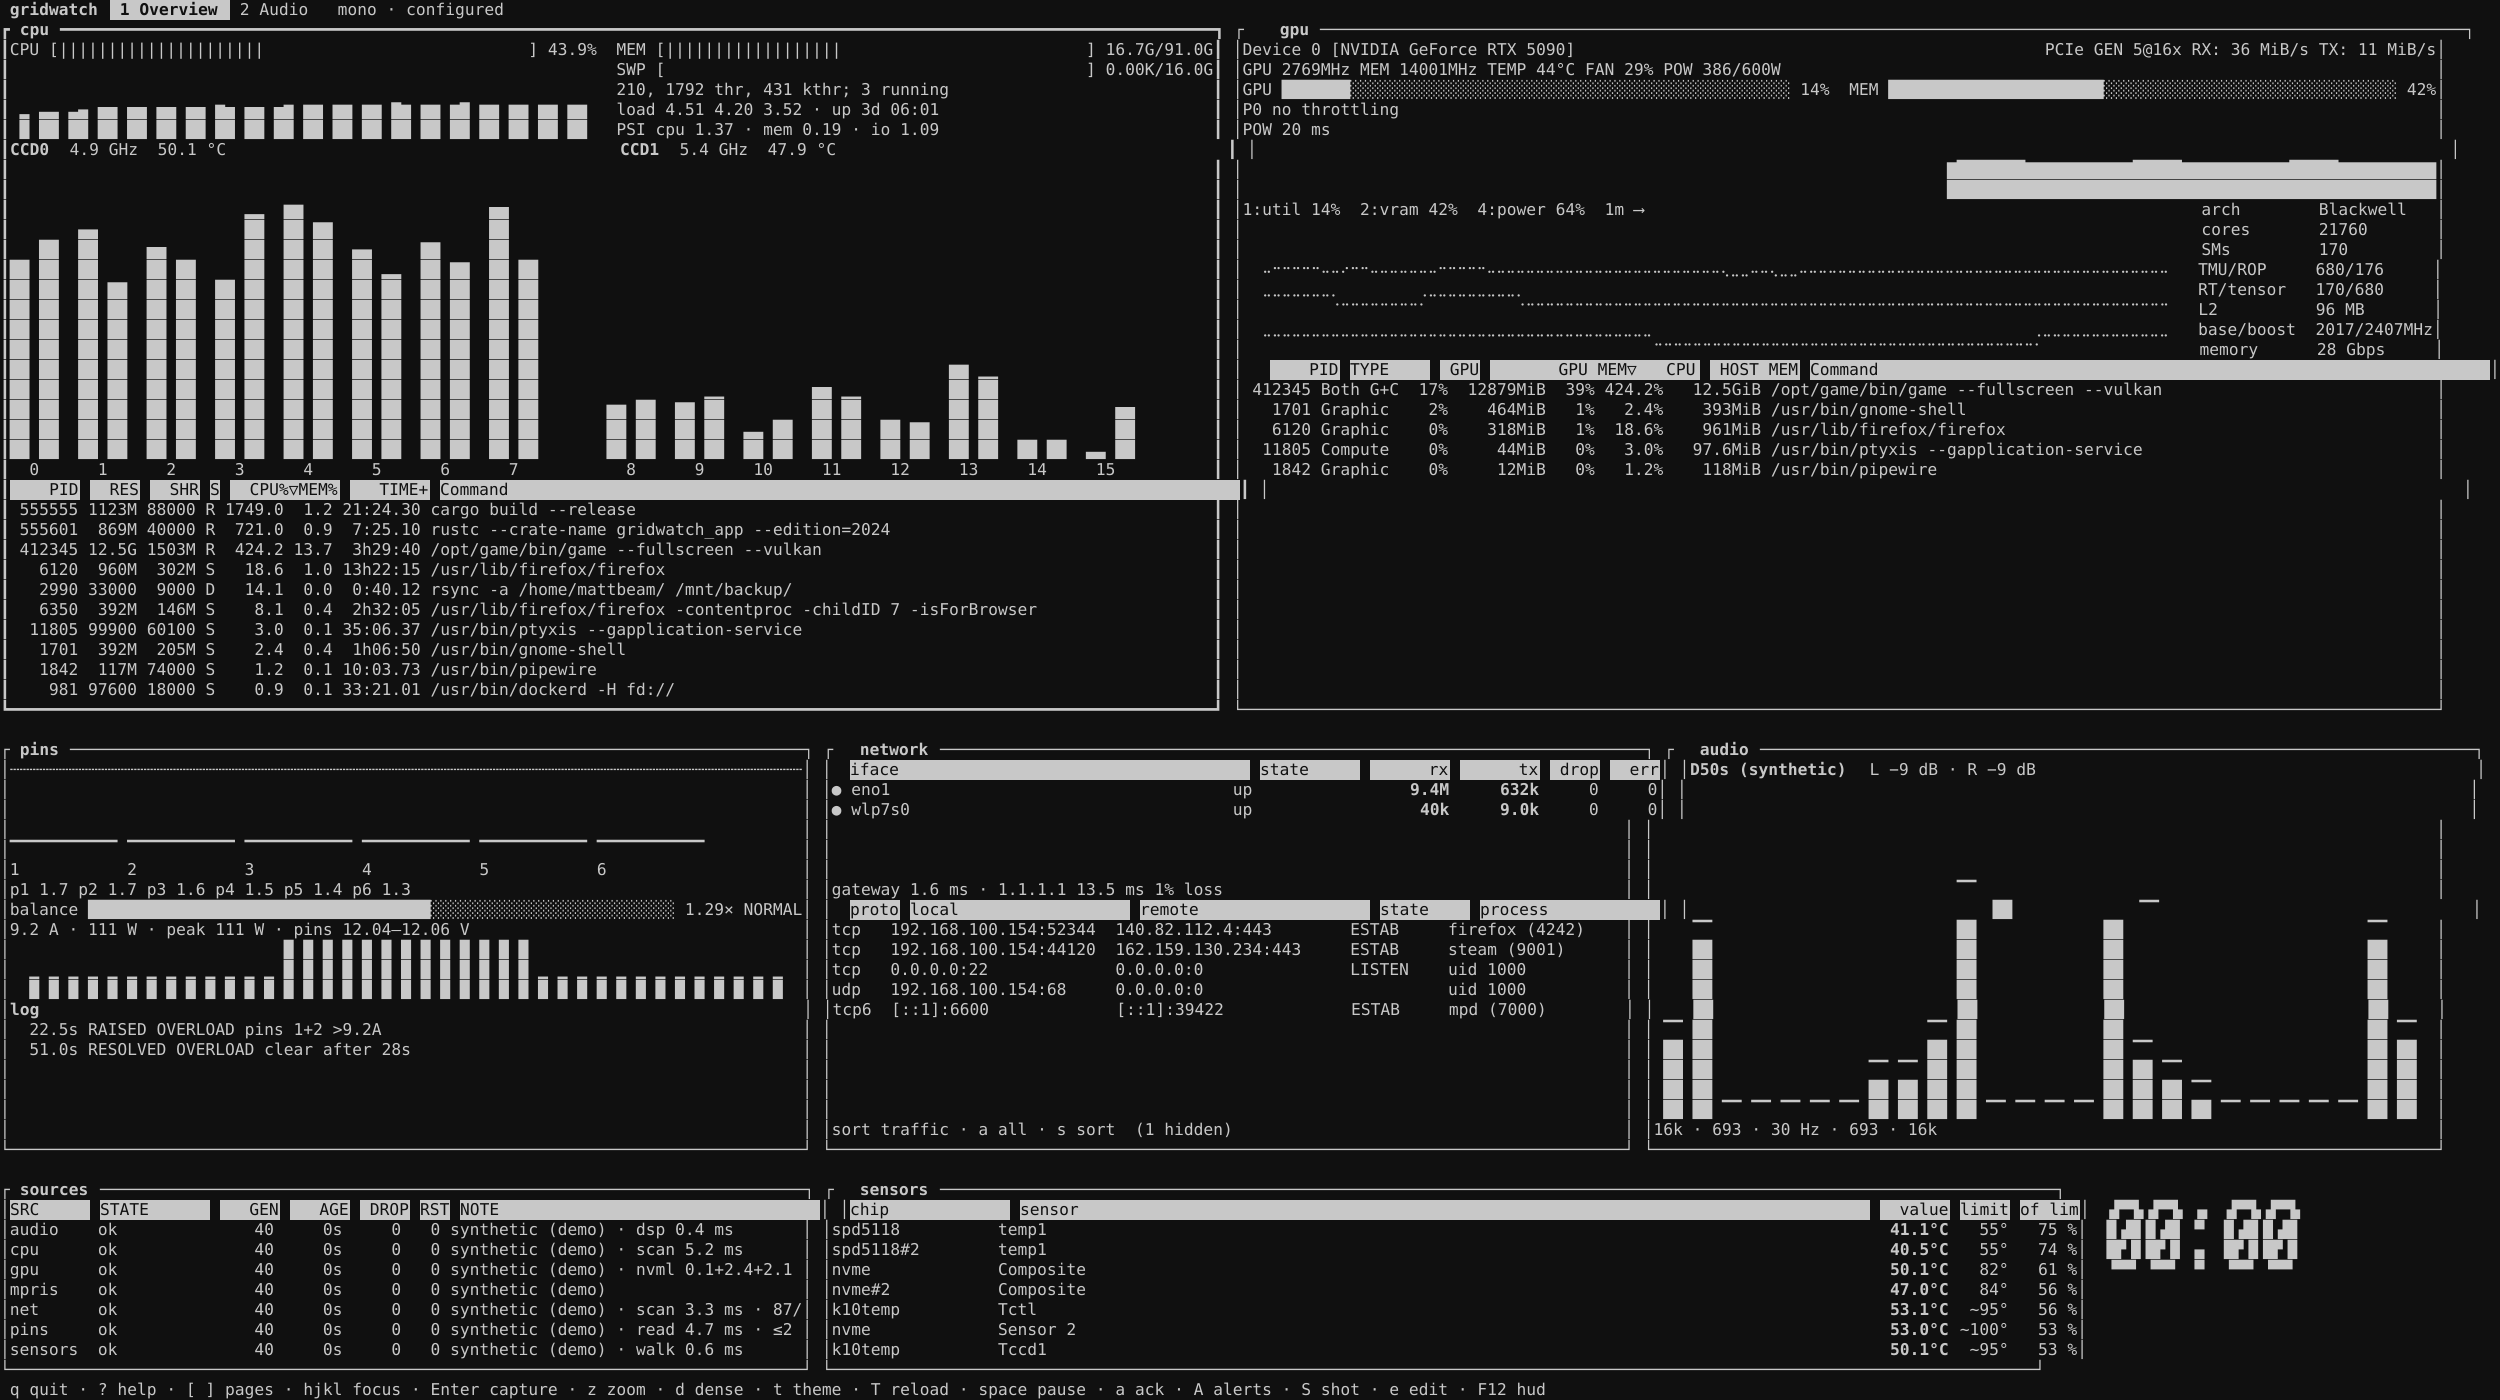
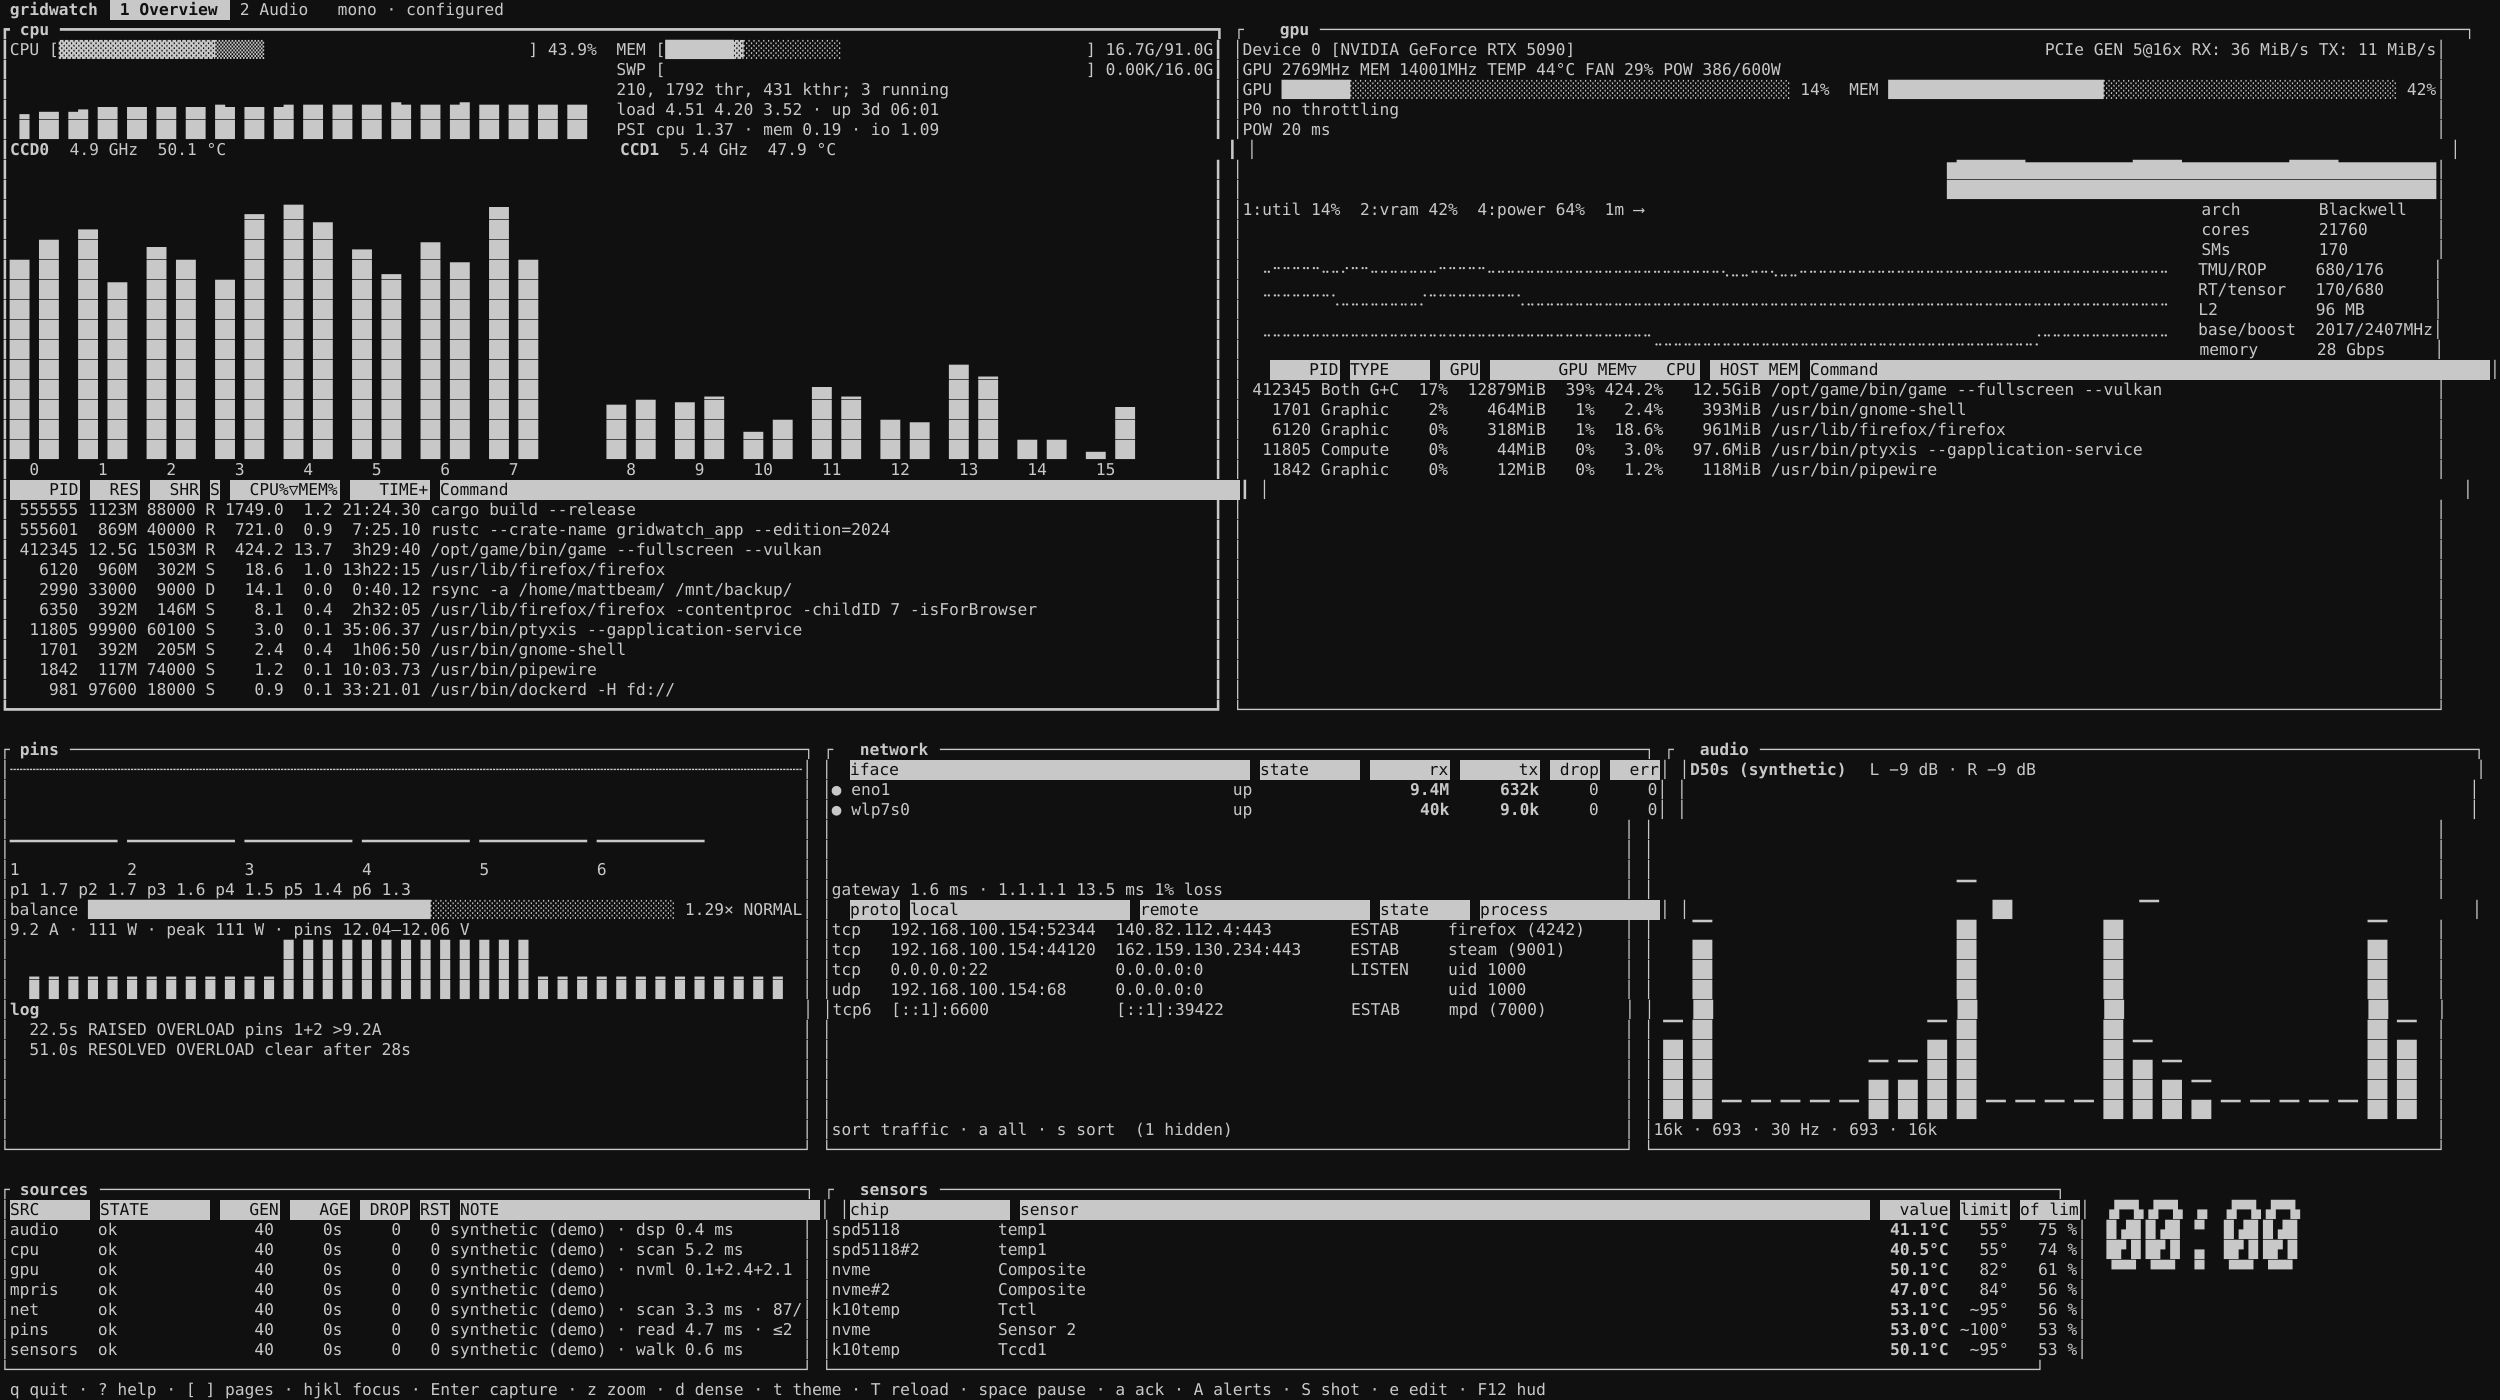
<svg xmlns="http://www.w3.org/2000/svg" width="2000" height="1120" viewBox="0 0 2000 1120" font-family="DejaVu Sans Mono, Menlo, Consolas, monospace" font-size="13">
  <rect width="2000" height="1120" fill="#101010" />
  <rect x="88" y="0" width="96" height="16" fill="#c8c8c8" />
  <rect x="1016" y="288" width="56" height="16" fill="#c8c8c8" />
  <rect x="1080" y="288" width="64" height="16" fill="#c8c8c8" />
  <rect x="1152" y="288" width="32" height="16" fill="#c8c8c8" />
  <rect x="1192" y="288" width="168" height="16" fill="#c8c8c8" />
  <rect x="1368" y="288" width="72" height="16" fill="#c8c8c8" />
  <rect x="1448" y="288" width="544" height="16" fill="#c8c8c8" />
  <rect x="8" y="384" width="56" height="16" fill="#c8c8c8" />
  <rect x="72" y="384" width="40" height="16" fill="#c8c8c8" />
  <rect x="120" y="384" width="40" height="16" fill="#c8c8c8" />
  <rect x="168" y="384" width="8" height="16" fill="#c8c8c8" />
  <rect x="184" y="384" width="88" height="16" fill="#c8c8c8" />
  <rect x="280" y="384" width="64" height="16" fill="#c8c8c8" />
  <rect x="352" y="384" width="640" height="16" fill="#c8c8c8" />
  <rect x="680" y="608" width="320" height="16" fill="#c8c8c8" />
  <rect x="1008" y="608" width="80" height="16" fill="#c8c8c8" />
  <rect x="1096" y="608" width="64" height="16" fill="#c8c8c8" />
  <rect x="1168" y="608" width="64" height="16" fill="#c8c8c8" />
  <rect x="1240" y="608" width="40" height="16" fill="#c8c8c8" />
  <rect x="1288" y="608" width="40" height="16" fill="#c8c8c8" />
  <rect x="680" y="720" width="40" height="16" fill="#c8c8c8" />
  <rect x="728" y="720" width="176" height="16" fill="#c8c8c8" />
  <rect x="912" y="720" width="184" height="16" fill="#c8c8c8" />
  <rect x="1104" y="720" width="72" height="16" fill="#c8c8c8" />
  <rect x="1184" y="720" width="144" height="16" fill="#c8c8c8" />
  <rect x="8" y="960" width="64" height="16" fill="#c8c8c8" />
  <rect x="80" y="960" width="88" height="16" fill="#c8c8c8" />
  <rect x="176" y="960" width="48" height="16" fill="#c8c8c8" />
  <rect x="232" y="960" width="48" height="16" fill="#c8c8c8" />
  <rect x="288" y="960" width="40" height="16" fill="#c8c8c8" />
  <rect x="336" y="960" width="24" height="16" fill="#c8c8c8" />
  <rect x="368" y="960" width="288" height="16" fill="#c8c8c8" />
  <rect x="680" y="960" width="128" height="16" fill="#c8c8c8" />
  <rect x="816" y="960" width="680" height="16" fill="#c8c8c8" />
  <rect x="1504" y="960" width="56" height="16" fill="#c8c8c8" />
  <rect x="1568" y="960" width="40" height="16" fill="#c8c8c8" />
  <rect x="1616" y="960" width="48" height="16" fill="#c8c8c8" />
  <text x="0" y="12" fill="#c8c8c8" font-weight="bold" textLength="88" lengthAdjust="spacingAndGlyphs" xml:space="preserve"> gridwatch </text>
  <text x="88" y="12" fill="#101010" font-weight="bold" textLength="96" lengthAdjust="spacingAndGlyphs" xml:space="preserve"> 1 Overview </text>
  <text x="184" y="12" fill="#c8c8c8" textLength="1816" lengthAdjust="spacingAndGlyphs" xml:space="preserve"> 2 Audio   mono · configured                                                                                                                                                                                                       </text>
  <text x="0" y="28" fill="#c8c8c8" textLength="8" lengthAdjust="spacingAndGlyphs" xml:space="preserve">┏</text>
  <text x="8" y="28" fill="#c8c8c8" font-weight="bold" textLength="40" lengthAdjust="spacingAndGlyphs" xml:space="preserve"> cpu </text>
  <text x="48" y="28" fill="#c8c8c8" textLength="968" lengthAdjust="spacingAndGlyphs" xml:space="preserve">━━━━━━━━━━━━━━━━━━━━━━━━━━━━━━━━━━━━━━━━━━━━━━━━━━━━━━━━━━━━━━━━━━━━━━━━━━━━━━━━━━━━━━━━━━━━━━━━━━━━━━━━━━━━━━━━━━━━━━┓ ┌</text>
  <text x="1016" y="28" fill="#c8c8c8" font-weight="bold" textLength="40" lengthAdjust="spacingAndGlyphs" xml:space="preserve"> gpu </text>
  <text x="1056" y="28" fill="#c8c8c8" textLength="944" lengthAdjust="spacingAndGlyphs" xml:space="preserve">─────────────────────────────────────────────────────────────────────────────────────────────────────────────────────┐</text>
-   <text x="0" y="44" fill="#c8c8c8" textLength="2000" lengthAdjust="spacingAndGlyphs" xml:space="preserve">┃CPU [|||||||||||||||||||||                           ] 43.9%  MEM [||||||||||||||||||                         ] 16.7G/91.0G┃ │Device 0 [NVIDIA GeForce RTX 5090]                                                PCIe GEN 5@16x RX: 36 MiB/s TX: 11 MiB/s│</text>
+   <text x="0" y="44" fill="#c8c8c8" textLength="2000" lengthAdjust="spacingAndGlyphs" xml:space="preserve">┃CPU [▓▓▓▓▓▓▓▓▓▓▓▓▓▓▓▓▒▒▒▒▒                           ] 43.9%  MEM [███████▓░░░░░░░░░░                         ] 16.7G/91.0G┃ │Device 0 [NVIDIA GeForce RTX 5090]                                                PCIe GEN 5@16x RX: 36 MiB/s TX: 11 MiB/s│</text>
  <text x="0" y="60" fill="#c8c8c8" textLength="2000" lengthAdjust="spacingAndGlyphs" xml:space="preserve">┃                                                              SWP [                                           ] 0.00K/16.0G┃ │GPU 2769MHz MEM 14001MHz TEMP 44°C FAN 29% POW 386/600W                                                                   │</text>
  <text x="0" y="76" fill="#c8c8c8" textLength="2000" lengthAdjust="spacingAndGlyphs" xml:space="preserve">┃                                                              210, 1792 thr, 431 kthr; 3 running                           ┃ │GPU ███████░░░░░░░░░░░░░░░░░░░░░░░░░░░░░░░░░░░░░░░░░░░░░ 14%  MEM ██████████████████████░░░░░░░░░░░░░░░░░░░░░░░░░░░░░░ 42%│</text>
  <text x="0" y="92" fill="#c8c8c8" textLength="2000" lengthAdjust="spacingAndGlyphs" xml:space="preserve">┃ ▂ ▃▃ ▃▄ ▅▅ ▅▅ ▅▅ ▅▅ ▆▅ ▅▅ ▅▆ ▆▆ ▆▆ ▆▆ ▇▆ ▆▆ ▆▇ ▆▆ ▆▆ ▆▆ ▆▆   load 4.51 4.20 3.52 · up 3d 06:01                            ┃ │P0 no throttling                                                                                                          │</text>
  <text x="0" y="108" fill="#c8c8c8" textLength="2000" lengthAdjust="spacingAndGlyphs" xml:space="preserve">┃ █ ██ ██ ██ ██ ██ ██ ██ ██ ██ ██ ██ ██ ██ ██ ██ ██ ██ ██ ██   PSI cpu 1.37 · mem 0.19 · io 1.09                            ┃ │POW 20 ms                                                                                                                 │</text>
  <text x="0" y="124" fill="#c8c8c8" textLength="8" lengthAdjust="spacingAndGlyphs" xml:space="preserve">┃</text>
  <text x="8" y="124" fill="#c8c8c8" font-weight="bold" textLength="32" lengthAdjust="spacingAndGlyphs" xml:space="preserve">CCD0</text>
  <text x="40" y="124" fill="#c8c8c8" textLength="456" lengthAdjust="spacingAndGlyphs" xml:space="preserve">  4.9 GHz  50.1 °C                                       </text>
  <text x="496" y="124" fill="#c8c8c8" font-weight="bold" textLength="32" lengthAdjust="spacingAndGlyphs" xml:space="preserve">CCD1</text>
  <text x="528" y="124" fill="#c8c8c8" textLength="1472" lengthAdjust="spacingAndGlyphs" xml:space="preserve">  5.4 GHz  47.9 °C                                        ┃ │                                                                                                                          │</text>
  <text x="0" y="140" fill="#c8c8c8" textLength="2000" lengthAdjust="spacingAndGlyphs" xml:space="preserve">┃                                                                                                                           ┃ │                                                                        ▇███████▇▇▇▇▇▇▇▇▇▇▇█████▇▇▇▇▇▇▇▇▇▇▇█████▇▇▇▇▇▇▇▇▇▇│</text>
  <text x="0" y="156" fill="#c8c8c8" textLength="2000" lengthAdjust="spacingAndGlyphs" xml:space="preserve">┃                                                                                                                           ┃ │                                                                        ██████████████████████████████████████████████████│</text>
  <text x="0" y="172" fill="#c8c8c8" textLength="2000" lengthAdjust="spacingAndGlyphs" xml:space="preserve">┃                        ▂▂  ▆▆                   ▅▅                                                                        ┃ │1:util 14%  2:vram 42%  4:power 64%  1m ⟶                                                         arch        Blackwell   │</text>
  <text x="0" y="188" fill="#c8c8c8" textLength="2000" lengthAdjust="spacingAndGlyphs" xml:space="preserve">┃       ▄▄               ██  ██ ▇▇                ██                                                                        ┃ │                                                                                                  cores       21760       │</text>
  <text x="0" y="204" fill="#c8c8c8" textLength="2000" lengthAdjust="spacingAndGlyphs" xml:space="preserve">┃   ██  ██     ▅▅        ██  ██ ██  ▄▄     ▇▇     ██                                                                        ┃ │                                                                                                  SMs         170         │</text>
  <text x="0" y="220" fill="#c8c8c8" textLength="2000" lengthAdjust="spacingAndGlyphs" xml:space="preserve">┃██ ██  ██     ██ ██     ██  ██ ██  ██ ▂▂  ██ ▇▇  ██ ██                                                                     ┃ │  ⠤⠒⠒⠒⠒⠒⠤⠤⠔⠒⠒⠤⠤⠤⠤⠤⠤⠤⠒⠒⠒⠒⠒⠤⠤⠤⠤⠤⠤⠤⠤⠤⠤⠤⠤⠤⠤⠤⠤⠤⠤⠤⠤⠤⠤⠤⠤⢄⣀⣀⠤⠤⢄⣀⣀⠤⠤⠤⠤⠤⠤⠤⠤⠤⠤⠤⠤⠤⠤⠤⠤⠤⠤⠤⠤⠤⠤⠤⠤⠤⠤⠤⠤⠤⠤⠤⠤⠤⠤⠤⠤⠤⠤   TMU/ROP     680/176     │</text>
  <text x="0" y="236" fill="#c8c8c8" textLength="2000" lengthAdjust="spacingAndGlyphs" xml:space="preserve">┃██ ██  ██ ▇▇  ██ ██  ██ ██  ██ ██  ██ ██  ██ ██  ██ ██                                                                     ┃ │  ⣀⣀⣀⣀⣀⣀⣀⡀        ⢀⣀⣀⣀⣀⣀⣀⣀⣀⣀⡀                                                                     RT/tensor   170/680     │</text>
  <text x="0" y="252" fill="#c8c8c8" textLength="2000" lengthAdjust="spacingAndGlyphs" xml:space="preserve">┃██ ██  ██ ██  ██ ██  ██ ██  ██ ██  ██ ██  ██ ██  ██ ██                                                                     ┃ │         ⠈⠉⠉⠉⠉⠉⠉⠉⠉⠁         ⠈⠉⠉⠉⠉⠉⠉⠉⠉⠉⠉⠉⠉⠉⠉⠉⠉⠉⠉⠉⠉⠉⠉⠉⠉⠉⠉⠉⠉⠉⠉⠉⠉⠉⠉⠉⠉⠉⠉⠉⠉⠉⠉⠉⠉⠉⠉⠉⠉⠉⠉⠉⠉⠉⠉⠉⠉⠉⠉⠉⠉⠉⠉⠉⠉⠉⠉   L2          96 MB       │</text>
  <text x="0" y="268" fill="#c8c8c8" textLength="2000" lengthAdjust="spacingAndGlyphs" xml:space="preserve">┃██ ██  ██ ██  ██ ██  ██ ██  ██ ██  ██ ██  ██ ██  ██ ██                                                                     ┃ │  ⣀⣀⣀⣀⣀⣀⣀⣀⣀⣀⣀⣀⣀⣀⣀⣀⣀⣀⣀⣀⣀⣀⣀⣀⣀⣀⣀⣀⣀⣀⣀⣀⣀⣀⣀⣀⣀⣀⣀⣀                                       ⢀⣀⣀⣀⣀⣀⣀⣀⣀⣀⣀⣀⣀⣀   base/boost  2017/2407MHz│</text>
  <text x="0" y="284" fill="#c8c8c8" textLength="2000" lengthAdjust="spacingAndGlyphs" xml:space="preserve">┃██ ██  ██ ██  ██ ██  ██ ██  ██ ██  ██ ██  ██ ██  ██ ██                                                                     ┃ │                                          ⠉⠉⠉⠉⠉⠉⠉⠉⠉⠉⠉⠉⠉⠉⠉⠉⠉⠉⠉⠉⠉⠉⠉⠉⠉⠉⠉⠉⠉⠉⠉⠉⠉⠉⠉⠉⠉⠉⠉⠁                memory      28 Gbps     │</text>
  <text x="0" y="300" fill="#c8c8c8" textLength="1016" lengthAdjust="spacingAndGlyphs" xml:space="preserve">┃██ ██  ██ ██  ██ ██  ██ ██  ██ ██  ██ ██  ██ ██  ██ ██                                          ▆▆ ▁▁                      ┃ │</text>
  <text x="1016" y="300" fill="#101010" textLength="56" lengthAdjust="spacingAndGlyphs" xml:space="preserve">    PID</text>
  <text x="1080" y="300" fill="#101010" textLength="64" lengthAdjust="spacingAndGlyphs" xml:space="preserve">TYPE    </text>
  <text x="1152" y="300" fill="#101010" textLength="32" lengthAdjust="spacingAndGlyphs" xml:space="preserve"> GPU</text>
  <text x="1192" y="300" fill="#101010" textLength="168" lengthAdjust="spacingAndGlyphs" xml:space="preserve">       GPU MEM▽   CPU</text>
  <text x="1368" y="300" fill="#101010" textLength="72" lengthAdjust="spacingAndGlyphs" xml:space="preserve"> HOST MEM</text>
  <text x="1448" y="300" fill="#101010" textLength="544" lengthAdjust="spacingAndGlyphs" xml:space="preserve">Command                                                             </text>
  <text x="1992" y="300" fill="#c8c8c8" textLength="8" lengthAdjust="spacingAndGlyphs" xml:space="preserve">│</text>
  <text x="0" y="316" fill="#c8c8c8" textLength="2000" lengthAdjust="spacingAndGlyphs" xml:space="preserve">┃██ ██  ██ ██  ██ ██  ██ ██  ██ ██  ██ ██  ██ ██  ██ ██                 ▁▁         ▅▅ ▁▁         ██ ██                      ┃ │ 412345 Both G+C  17%  12879MiB  39% 424.2%   12.5GiB /opt/game/bin/game --fullscreen --vulkan                            │</text>
  <text x="0" y="332" fill="#c8c8c8" textLength="2000" lengthAdjust="spacingAndGlyphs" xml:space="preserve">┃██ ██  ██ ██  ██ ██  ██ ██  ██ ██  ██ ██  ██ ██  ██ ██       ▆▆ ██  ▇▇ ██         ██ ██         ██ ██            ▅▅        ┃ │   1701 Graphic    2%    464MiB   1%   2.4%    393MiB /usr/bin/gnome-shell                                                │</text>
  <text x="0" y="348" fill="#c8c8c8" textLength="2000" lengthAdjust="spacingAndGlyphs" xml:space="preserve">┃██ ██  ██ ██  ██ ██  ██ ██  ██ ██  ██ ██  ██ ██  ██ ██       ██ ██  ██ ██  ▃▃ ██  ██ ██  ██ ▇▇  ██ ██            ██        ┃ │   6120 Graphic    0%    318MiB   1%  18.6%    961MiB /usr/lib/firefox/firefox                                            │</text>
  <text x="0" y="364" fill="#c8c8c8" textLength="2000" lengthAdjust="spacingAndGlyphs" xml:space="preserve">┃██ ██  ██ ██  ██ ██  ██ ██  ██ ██  ██ ██  ██ ██  ██ ██       ██ ██  ██ ██  ██ ██  ██ ██  ██ ██  ██ ██  ██ ██  ▃▃ ██        ┃ │  11805 Compute    0%     44MiB   0%   3.0%   97.6MiB /usr/bin/ptyxis --gapplication-service                              │</text>
  <text x="0" y="380" fill="#c8c8c8" textLength="2000" lengthAdjust="spacingAndGlyphs" xml:space="preserve">┃  0      1      2      3      4      5      6      7           8      9     10     11     12     13     14     15          ┃ │   1842 Graphic    0%     12MiB   0%   1.2%    118MiB /usr/bin/pipewire                                                   │</text>
  <text x="0" y="396" fill="#c8c8c8" textLength="8" lengthAdjust="spacingAndGlyphs" xml:space="preserve">┃</text>
  <text x="8" y="396" fill="#101010" textLength="56" lengthAdjust="spacingAndGlyphs" xml:space="preserve">    PID</text>
  <text x="72" y="396" fill="#101010" textLength="40" lengthAdjust="spacingAndGlyphs" xml:space="preserve">  RES</text>
  <text x="120" y="396" fill="#101010" textLength="40" lengthAdjust="spacingAndGlyphs" xml:space="preserve">  SHR</text>
  <text x="168" y="396" fill="#101010" textLength="8" lengthAdjust="spacingAndGlyphs" xml:space="preserve">S</text>
  <text x="184" y="396" fill="#101010" textLength="88" lengthAdjust="spacingAndGlyphs" xml:space="preserve">  CPU%▽MEM%</text>
  <text x="280" y="396" fill="#101010" textLength="64" lengthAdjust="spacingAndGlyphs" xml:space="preserve">   TIME+</text>
  <text x="352" y="396" fill="#101010" textLength="640" lengthAdjust="spacingAndGlyphs" xml:space="preserve">Command                                                                         </text>
  <text x="992" y="396" fill="#c8c8c8" textLength="1008" lengthAdjust="spacingAndGlyphs" xml:space="preserve">┃ │                                                                                                                          │</text>
  <text x="0" y="412" fill="#c8c8c8" textLength="2000" lengthAdjust="spacingAndGlyphs" xml:space="preserve">┃ 555555 1123M 88000 R 1749.0  1.2 21:24.30 cargo build --release                                                           ┃ │                                                                                                                          │</text>
  <text x="0" y="428" fill="#c8c8c8" textLength="2000" lengthAdjust="spacingAndGlyphs" xml:space="preserve">┃ 555601  869M 40000 R  721.0  0.9  7:25.10 rustc --crate-name gridwatch_app --edition=2024                                 ┃ │                                                                                                                          │</text>
  <text x="0" y="444" fill="#c8c8c8" textLength="2000" lengthAdjust="spacingAndGlyphs" xml:space="preserve">┃ 412345 12.5G 1503M R  424.2 13.7  3h29:40 /opt/game/bin/game --fullscreen --vulkan                                        ┃ │                                                                                                                          │</text>
  <text x="0" y="460" fill="#c8c8c8" textLength="2000" lengthAdjust="spacingAndGlyphs" xml:space="preserve">┃   6120  960M  302M S   18.6  1.0 13h22:15 /usr/lib/firefox/firefox                                                        ┃ │                                                                                                                          │</text>
  <text x="0" y="476" fill="#c8c8c8" textLength="2000" lengthAdjust="spacingAndGlyphs" xml:space="preserve">┃   2990 33000  9000 D   14.1  0.0  0:40.12 rsync -a /home/mattbeam/ /mnt/backup/                                           ┃ │                                                                                                                          │</text>
  <text x="0" y="492" fill="#c8c8c8" textLength="2000" lengthAdjust="spacingAndGlyphs" xml:space="preserve">┃   6350  392M  146M S    8.1  0.4  2h32:05 /usr/lib/firefox/firefox -contentproc -childID 7 -isForBrowser                  ┃ │                                                                                                                          │</text>
  <text x="0" y="508" fill="#c8c8c8" textLength="2000" lengthAdjust="spacingAndGlyphs" xml:space="preserve">┃  11805 99900 60100 S    3.0  0.1 35:06.37 /usr/bin/ptyxis --gapplication-service                                          ┃ │                                                                                                                          │</text>
  <text x="0" y="524" fill="#c8c8c8" textLength="2000" lengthAdjust="spacingAndGlyphs" xml:space="preserve">┃   1701  392M  205M S    2.4  0.4  1h06:50 /usr/bin/gnome-shell                                                            ┃ │                                                                                                                          │</text>
  <text x="0" y="540" fill="#c8c8c8" textLength="2000" lengthAdjust="spacingAndGlyphs" xml:space="preserve">┃   1842  117M 74000 S    1.2  0.1 10:03.73 /usr/bin/pipewire                                                               ┃ │                                                                                                                          │</text>
  <text x="0" y="556" fill="#c8c8c8" textLength="2000" lengthAdjust="spacingAndGlyphs" xml:space="preserve">┃    981 97600 18000 S    0.9  0.1 33:21.01 /usr/bin/dockerd -H fd://                                                       ┃ │                                                                                                                          │</text>
  <text x="0" y="572" fill="#c8c8c8" textLength="2000" lengthAdjust="spacingAndGlyphs" xml:space="preserve">┗━━━━━━━━━━━━━━━━━━━━━━━━━━━━━━━━━━━━━━━━━━━━━━━━━━━━━━━━━━━━━━━━━━━━━━━━━━━━━━━━━━━━━━━━━━━━━━━━━━━━━━━━━━━━━━━━━━━━━━━━━━━┛ └──────────────────────────────────────────────────────────────────────────────────────────────────────────────────────────┘</text>
  <text x="0" y="604" fill="#c8c8c8" textLength="8" lengthAdjust="spacingAndGlyphs" xml:space="preserve">┌</text>
  <text x="8" y="604" fill="#c8c8c8" font-weight="bold" textLength="48" lengthAdjust="spacingAndGlyphs" xml:space="preserve"> pins </text>
  <text x="56" y="604" fill="#c8c8c8" textLength="624" lengthAdjust="spacingAndGlyphs" xml:space="preserve">───────────────────────────────────────────────────────────────────────────┐ ┌</text>
  <text x="680" y="604" fill="#c8c8c8" font-weight="bold" textLength="72" lengthAdjust="spacingAndGlyphs" xml:space="preserve"> network </text>
  <text x="752" y="604" fill="#c8c8c8" textLength="600" lengthAdjust="spacingAndGlyphs" xml:space="preserve">────────────────────────────────────────────────────────────────────────┐ ┌</text>
  <text x="1352" y="604" fill="#c8c8c8" font-weight="bold" textLength="56" lengthAdjust="spacingAndGlyphs" xml:space="preserve"> audio </text>
  <text x="1408" y="604" fill="#c8c8c8" textLength="592" lengthAdjust="spacingAndGlyphs" xml:space="preserve">─────────────────────────────────────────────────────────────────────────┐</text>
  <text x="0" y="620" fill="#c8c8c8" textLength="680" lengthAdjust="spacingAndGlyphs" xml:space="preserve">│┄┄┄┄┄┄┄┄┄┄┄┄┄┄┄┄┄┄┄┄┄┄┄┄┄┄┄┄┄┄┄┄┄┄┄┄┄┄┄┄┄┄┄┄┄┄┄┄┄┄┄┄┄┄┄┄┄┄┄┄┄┄┄┄┄┄┄┄┄┄┄┄┄┄┄┄┄┄┄┄┄│ │</text>
  <text x="680" y="620" fill="#101010" textLength="320" lengthAdjust="spacingAndGlyphs" xml:space="preserve">iface                                   </text>
  <text x="1008" y="620" fill="#101010" textLength="80" lengthAdjust="spacingAndGlyphs" xml:space="preserve">state     </text>
  <text x="1096" y="620" fill="#101010" textLength="64" lengthAdjust="spacingAndGlyphs" xml:space="preserve">      rx</text>
  <text x="1168" y="620" fill="#101010" textLength="64" lengthAdjust="spacingAndGlyphs" xml:space="preserve">      tx</text>
  <text x="1240" y="620" fill="#101010" textLength="40" lengthAdjust="spacingAndGlyphs" xml:space="preserve"> drop</text>
  <text x="1288" y="620" fill="#101010" textLength="40" lengthAdjust="spacingAndGlyphs" xml:space="preserve">  err</text>
  <text x="1328" y="620" fill="#c8c8c8" textLength="24" lengthAdjust="spacingAndGlyphs" xml:space="preserve">│ │</text>
  <text x="1352" y="620" fill="#c8c8c8" font-weight="bold" textLength="128" lengthAdjust="spacingAndGlyphs" xml:space="preserve">D50s (synthetic)</text>
  <text x="1480" y="620" fill="#c8c8c8" textLength="520" lengthAdjust="spacingAndGlyphs" xml:space="preserve">  L −9 dB · R −9 dB                                             │</text>
  <text x="0" y="636" fill="#c8c8c8" textLength="1128" lengthAdjust="spacingAndGlyphs" xml:space="preserve">│                                                                                 │ │● eno1                                   up             </text>
  <text x="1128" y="636" fill="#c8c8c8" font-weight="bold" textLength="32" lengthAdjust="spacingAndGlyphs" xml:space="preserve">9.4M</text>
  <text x="1200" y="636" fill="#c8c8c8" font-weight="bold" textLength="32" lengthAdjust="spacingAndGlyphs" xml:space="preserve">632k</text>
  <text x="1232" y="636" fill="#c8c8c8" textLength="768" lengthAdjust="spacingAndGlyphs" xml:space="preserve">     0     0│ │                                                                                │</text>
  <text x="0" y="652" fill="#c8c8c8" textLength="1136" lengthAdjust="spacingAndGlyphs" xml:space="preserve">│                                                                                 │ │● wlp7s0                                 up              </text>
  <text x="1136" y="652" fill="#c8c8c8" font-weight="bold" textLength="24" lengthAdjust="spacingAndGlyphs" xml:space="preserve">40k</text>
  <text x="1200" y="652" fill="#c8c8c8" font-weight="bold" textLength="32" lengthAdjust="spacingAndGlyphs" xml:space="preserve">9.0k</text>
  <text x="1232" y="652" fill="#c8c8c8" textLength="768" lengthAdjust="spacingAndGlyphs" xml:space="preserve">     0     0│ │                                                                                │</text>
  <text x="0" y="668" fill="#c8c8c8" textLength="2000" lengthAdjust="spacingAndGlyphs" xml:space="preserve">│                                                                                 │ │                                                                                 │ │                                                                                │</text>
  <text x="0" y="684" fill="#c8c8c8" textLength="2000" lengthAdjust="spacingAndGlyphs" xml:space="preserve">│▔▔▔▔▔▔▔▔▔▔▔ ▔▔▔▔▔▔▔▔▔▔▔ ▔▔▔▔▔▔▔▔▔▔▔ ▔▔▔▔▔▔▔▔▔▔▔ ▔▔▔▔▔▔▔▔▔▔▔ ▔▔▔▔▔▔▔▔▔▔▔          │ │                                                                                 │ │                                                                                │</text>
  <text x="0" y="700" fill="#c8c8c8" textLength="2000" lengthAdjust="spacingAndGlyphs" xml:space="preserve">│1           2           3           4           5           6                    │ │                                                                                 │ │                                                                                │</text>
  <text x="0" y="716" fill="#c8c8c8" textLength="2000" lengthAdjust="spacingAndGlyphs" xml:space="preserve">│p1 1.7 p2 1.7 p3 1.6 p4 1.5 p5 1.4 p6 1.3                                        │ │gateway 1.6 ms · 1.1.1.1 13.5 ms 1% loss                                         │ │                               ▔▔                                               │</text>
  <text x="0" y="732" fill="#c8c8c8" textLength="680" lengthAdjust="spacingAndGlyphs" xml:space="preserve">│balance ███████████████████████████████████░░░░░░░░░░░░░░░░░░░░░░░░░ 1.29× NORMAL│ │</text>
  <text x="680" y="732" fill="#101010" textLength="40" lengthAdjust="spacingAndGlyphs" xml:space="preserve">proto</text>
  <text x="728" y="732" fill="#101010" textLength="176" lengthAdjust="spacingAndGlyphs" xml:space="preserve">local                 </text>
  <text x="912" y="732" fill="#101010" textLength="184" lengthAdjust="spacingAndGlyphs" xml:space="preserve">remote                 </text>
  <text x="1104" y="732" fill="#101010" textLength="72" lengthAdjust="spacingAndGlyphs" xml:space="preserve">state    </text>
  <text x="1184" y="732" fill="#101010" textLength="144" lengthAdjust="spacingAndGlyphs" xml:space="preserve">process           </text>
  <text x="1328" y="732" fill="#c8c8c8" textLength="672" lengthAdjust="spacingAndGlyphs" xml:space="preserve">│ │                               ██             ▔▔                                │</text>
  <text x="0" y="748" fill="#c8c8c8" textLength="2000" lengthAdjust="spacingAndGlyphs" xml:space="preserve">│9.2 A · 111 W · peak 111 W · pins 12.04–12.06 V                                  │ │tcp   192.168.100.154:52344  140.82.112.4:443        ESTAB     firefox (4242)    │ │    ▔▔                         ██             ██                         ▔▔     │</text>
  <text x="0" y="764" fill="#c8c8c8" textLength="2000" lengthAdjust="spacingAndGlyphs" xml:space="preserve">│                            █ █ █ █ █ █ █ █ █ █ █ █ █                            │ │tcp   192.168.100.154:44120  162.159.130.234:443     ESTAB     steam (9001)      │ │    ██                         ██             ██                         ██     │</text>
  <text x="0" y="780" fill="#c8c8c8" textLength="2000" lengthAdjust="spacingAndGlyphs" xml:space="preserve">│  ▁ ▁ ▁ ▁ ▁ ▁ ▁ ▁ ▁ ▁ ▁ ▁ ▁ █ █ █ █ █ █ █ █ █ █ █ █ █ ▁ ▁ ▁ ▁ ▁ ▁ ▁ ▁ ▁ ▁ ▁ ▁ ▁  │ │tcp   0.0.0.0:22             0.0.0.0:0               LISTEN    uid 1000          │ │    ██                         ██             ██                         ██     │</text>
  <text x="0" y="796" fill="#c8c8c8" textLength="2000" lengthAdjust="spacingAndGlyphs" xml:space="preserve">│  █ █ █ █ █ █ █ █ █ █ █ █ █ █ █ █ █ █ █ █ █ █ █ █ █ █ █ █ █ █ █ █ █ █ █ █ █ █ █  │ │udp   192.168.100.154:68     0.0.0.0:0                         uid 1000          │ │    ██                         ██             ██                         ██     │</text>
  <text x="0" y="812" fill="#c8c8c8" textLength="8" lengthAdjust="spacingAndGlyphs" xml:space="preserve">│</text>
  <text x="8" y="812" fill="#c8c8c8" font-weight="bold" textLength="24" lengthAdjust="spacingAndGlyphs" xml:space="preserve">log</text>
  <text x="32" y="812" fill="#c8c8c8" textLength="1968" lengthAdjust="spacingAndGlyphs" xml:space="preserve">                                                                              │ │tcp6  [::1]:6600             [::1]:39422             ESTAB     mpd (7000)        │ │    ██                         ██             ██                         ██     │</text>
  <text x="0" y="828" fill="#c8c8c8" textLength="2000" lengthAdjust="spacingAndGlyphs" xml:space="preserve">│  22.5s RAISED OVERLOAD pins 1+2 &gt;9.2A                                           │ │                                                                                 │ │ ▔▔ ██                      ▔▔ ██             ██                         ██ ▔▔  │</text>
  <text x="0" y="844" fill="#c8c8c8" textLength="2000" lengthAdjust="spacingAndGlyphs" xml:space="preserve">│  51.0s RESOLVED OVERLOAD clear after 28s                                        │ │                                                                                 │ │ ██ ██                      ██ ██             ██ ▔▔                      ██ ██  │</text>
  <text x="0" y="860" fill="#c8c8c8" textLength="2000" lengthAdjust="spacingAndGlyphs" xml:space="preserve">│                                                                                 │ │                                                                                 │ │ ██ ██                ▔▔ ▔▔ ██ ██             ██ ██ ▔▔                   ██ ██  │</text>
  <text x="0" y="876" fill="#c8c8c8" textLength="2000" lengthAdjust="spacingAndGlyphs" xml:space="preserve">│                                                                                 │ │                                                                                 │ │ ██ ██                ██ ██ ██ ██             ██ ██ ██ ▔▔                ██ ██  │</text>
  <text x="0" y="892" fill="#c8c8c8" textLength="2000" lengthAdjust="spacingAndGlyphs" xml:space="preserve">│                                                                                 │ │                                                                                 │ │ ██ ██ ▔▔ ▔▔ ▔▔ ▔▔ ▔▔ ██ ██ ██ ██ ▔▔ ▔▔ ▔▔ ▔▔ ██ ██ ██ ██ ▔▔ ▔▔ ▔▔ ▔▔ ▔▔ ██ ██  │</text>
  <text x="0" y="908" fill="#c8c8c8" textLength="2000" lengthAdjust="spacingAndGlyphs" xml:space="preserve">│                                                                                 │ │sort traffic · a all · s sort  (1 hidden)                                        │ │16k · 693 · 30 Hz · 693 · 16k                                                   │</text>
  <text x="0" y="924" fill="#c8c8c8" textLength="2000" lengthAdjust="spacingAndGlyphs" xml:space="preserve">└─────────────────────────────────────────────────────────────────────────────────┘ └─────────────────────────────────────────────────────────────────────────────────┘ └────────────────────────────────────────────────────────────────────────────────┘</text>
  <text x="0" y="956" fill="#c8c8c8" textLength="8" lengthAdjust="spacingAndGlyphs" xml:space="preserve">┌</text>
  <text x="8" y="956" fill="#c8c8c8" font-weight="bold" textLength="72" lengthAdjust="spacingAndGlyphs" xml:space="preserve"> sources </text>
  <text x="80" y="956" fill="#c8c8c8" textLength="600" lengthAdjust="spacingAndGlyphs" xml:space="preserve">────────────────────────────────────────────────────────────────────────┐ ┌</text>
  <text x="680" y="956" fill="#c8c8c8" font-weight="bold" textLength="72" lengthAdjust="spacingAndGlyphs" xml:space="preserve"> sensors </text>
  <text x="752" y="956" fill="#c8c8c8" textLength="1248" lengthAdjust="spacingAndGlyphs" xml:space="preserve">──────────────────────────────────────────────────────────────────────────────────────────────────────────────────┐                                         </text>
  <text x="0" y="972" fill="#c8c8c8" textLength="8" lengthAdjust="spacingAndGlyphs" xml:space="preserve">│</text>
  <text x="8" y="972" fill="#101010" textLength="64" lengthAdjust="spacingAndGlyphs" xml:space="preserve">SRC     </text>
  <text x="80" y="972" fill="#101010" textLength="88" lengthAdjust="spacingAndGlyphs" xml:space="preserve">STATE      </text>
  <text x="176" y="972" fill="#101010" textLength="48" lengthAdjust="spacingAndGlyphs" xml:space="preserve">   GEN</text>
  <text x="232" y="972" fill="#101010" textLength="48" lengthAdjust="spacingAndGlyphs" xml:space="preserve">   AGE</text>
  <text x="288" y="972" fill="#101010" textLength="40" lengthAdjust="spacingAndGlyphs" xml:space="preserve"> DROP</text>
  <text x="336" y="972" fill="#101010" textLength="24" lengthAdjust="spacingAndGlyphs" xml:space="preserve">RST</text>
  <text x="368" y="972" fill="#101010" textLength="288" lengthAdjust="spacingAndGlyphs" xml:space="preserve">NOTE                                </text>
  <text x="656" y="972" fill="#c8c8c8" textLength="24" lengthAdjust="spacingAndGlyphs" xml:space="preserve">│ │</text>
  <text x="680" y="972" fill="#101010" textLength="128" lengthAdjust="spacingAndGlyphs" xml:space="preserve">chip            </text>
  <text x="816" y="972" fill="#101010" textLength="680" lengthAdjust="spacingAndGlyphs" xml:space="preserve">sensor                                                                               </text>
  <text x="1504" y="972" fill="#101010" textLength="56" lengthAdjust="spacingAndGlyphs" xml:space="preserve">  value</text>
  <text x="1568" y="972" fill="#101010" textLength="40" lengthAdjust="spacingAndGlyphs" xml:space="preserve">limit</text>
  <text x="1616" y="972" fill="#101010" textLength="48" lengthAdjust="spacingAndGlyphs" xml:space="preserve">of lim</text>
  <text x="1664" y="972" fill="#c8c8c8" textLength="336" lengthAdjust="spacingAndGlyphs" xml:space="preserve">│  ▟▀▜▖▟▀▜▖ ▄  ▟▀▜▖▟▀▜▖                   </text>
  <text x="0" y="988" fill="#c8c8c8" textLength="1512" lengthAdjust="spacingAndGlyphs" xml:space="preserve">│audio    ok              40     0s     0   0 synthetic (demo) · dsp 0.4 ms       │ │spd5118          temp1                                                                                  </text>
  <text x="1512" y="988" fill="#c8c8c8" font-weight="bold" textLength="48" lengthAdjust="spacingAndGlyphs" xml:space="preserve">41.1°C</text>
  <text x="1560" y="988" fill="#c8c8c8" textLength="440" lengthAdjust="spacingAndGlyphs" xml:space="preserve">   55°   75 %│  █▗█▌█▗█▌ ▀  █▗█▌█▗█▌                   </text>
  <text x="0" y="1004" fill="#c8c8c8" textLength="1512" lengthAdjust="spacingAndGlyphs" xml:space="preserve">│cpu      ok              40     0s     0   0 synthetic (demo) · scan 5.2 ms      │ │spd5118#2        temp1                                                                                  </text>
  <text x="1512" y="1004" fill="#c8c8c8" font-weight="bold" textLength="48" lengthAdjust="spacingAndGlyphs" xml:space="preserve">40.5°C</text>
  <text x="1560" y="1004" fill="#c8c8c8" textLength="440" lengthAdjust="spacingAndGlyphs" xml:space="preserve">   55°   74 %│  █▛▐▌█▛▐▌ ▄  █▛▐▌█▛▐▌                   </text>
  <text x="0" y="1020" fill="#c8c8c8" textLength="1512" lengthAdjust="spacingAndGlyphs" xml:space="preserve">│gpu      ok              40     0s     0   0 synthetic (demo) · nvml 0.1+2.4+2.1 │ │nvme             Composite                                                                              </text>
  <text x="1512" y="1020" fill="#c8c8c8" font-weight="bold" textLength="48" lengthAdjust="spacingAndGlyphs" xml:space="preserve">50.1°C</text>
  <text x="1560" y="1020" fill="#c8c8c8" textLength="440" lengthAdjust="spacingAndGlyphs" xml:space="preserve">   82°   61 %│  ▝▀▀ ▝▀▀  ▀  ▝▀▀ ▝▀▀                    </text>
  <text x="0" y="1036" fill="#c8c8c8" textLength="1512" lengthAdjust="spacingAndGlyphs" xml:space="preserve">│mpris    ok              40     0s     0   0 synthetic (demo)                    │ │nvme#2           Composite                                                                              </text>
  <text x="1512" y="1036" fill="#c8c8c8" font-weight="bold" textLength="48" lengthAdjust="spacingAndGlyphs" xml:space="preserve">47.0°C</text>
  <text x="1560" y="1036" fill="#c8c8c8" textLength="440" lengthAdjust="spacingAndGlyphs" xml:space="preserve">   84°   56 %│                                         </text>
  <text x="0" y="1052" fill="#c8c8c8" textLength="1512" lengthAdjust="spacingAndGlyphs" xml:space="preserve">│net      ok              40     0s     0   0 synthetic (demo) · scan 3.3 ms · 87/│ │k10temp          Tctl                                                                                   </text>
  <text x="1512" y="1052" fill="#c8c8c8" font-weight="bold" textLength="48" lengthAdjust="spacingAndGlyphs" xml:space="preserve">53.1°C</text>
  <text x="1560" y="1052" fill="#c8c8c8" textLength="440" lengthAdjust="spacingAndGlyphs" xml:space="preserve">  ~95°   56 %│                                         </text>
  <text x="0" y="1068" fill="#c8c8c8" textLength="1512" lengthAdjust="spacingAndGlyphs" xml:space="preserve">│pins     ok              40     0s     0   0 synthetic (demo) · read 4.7 ms · ≤2 │ │nvme             Sensor 2                                                                               </text>
  <text x="1512" y="1068" fill="#c8c8c8" font-weight="bold" textLength="48" lengthAdjust="spacingAndGlyphs" xml:space="preserve">53.0°C</text>
  <text x="1560" y="1068" fill="#c8c8c8" textLength="440" lengthAdjust="spacingAndGlyphs" xml:space="preserve"> ~100°   53 %│                                         </text>
  <text x="0" y="1084" fill="#c8c8c8" textLength="1512" lengthAdjust="spacingAndGlyphs" xml:space="preserve">│sensors  ok              40     0s     0   0 synthetic (demo) · walk 0.6 ms      │ │k10temp          Tccd1                                                                                  </text>
  <text x="1512" y="1084" fill="#c8c8c8" font-weight="bold" textLength="48" lengthAdjust="spacingAndGlyphs" xml:space="preserve">50.1°C</text>
  <text x="1560" y="1084" fill="#c8c8c8" textLength="440" lengthAdjust="spacingAndGlyphs" xml:space="preserve">  ~95°   53 %│                                         </text>
  <text x="0" y="1100" fill="#c8c8c8" textLength="2000" lengthAdjust="spacingAndGlyphs" xml:space="preserve">└─────────────────────────────────────────────────────────────────────────────────┘ └───────────────────────────────────────────────────────────────────────────────────────────────────────────────────────────┘                                         </text>
  <text x="0" y="1116" fill="#c8c8c8" textLength="2000" lengthAdjust="spacingAndGlyphs" xml:space="preserve"> q quit · ? help · [ ] pages · hjkl focus · Enter capture · z zoom · d dense · t theme · T reload · space pause · a ack · A alerts · S shot · e edit · F12 hud                                                                                            </text>
</svg>
